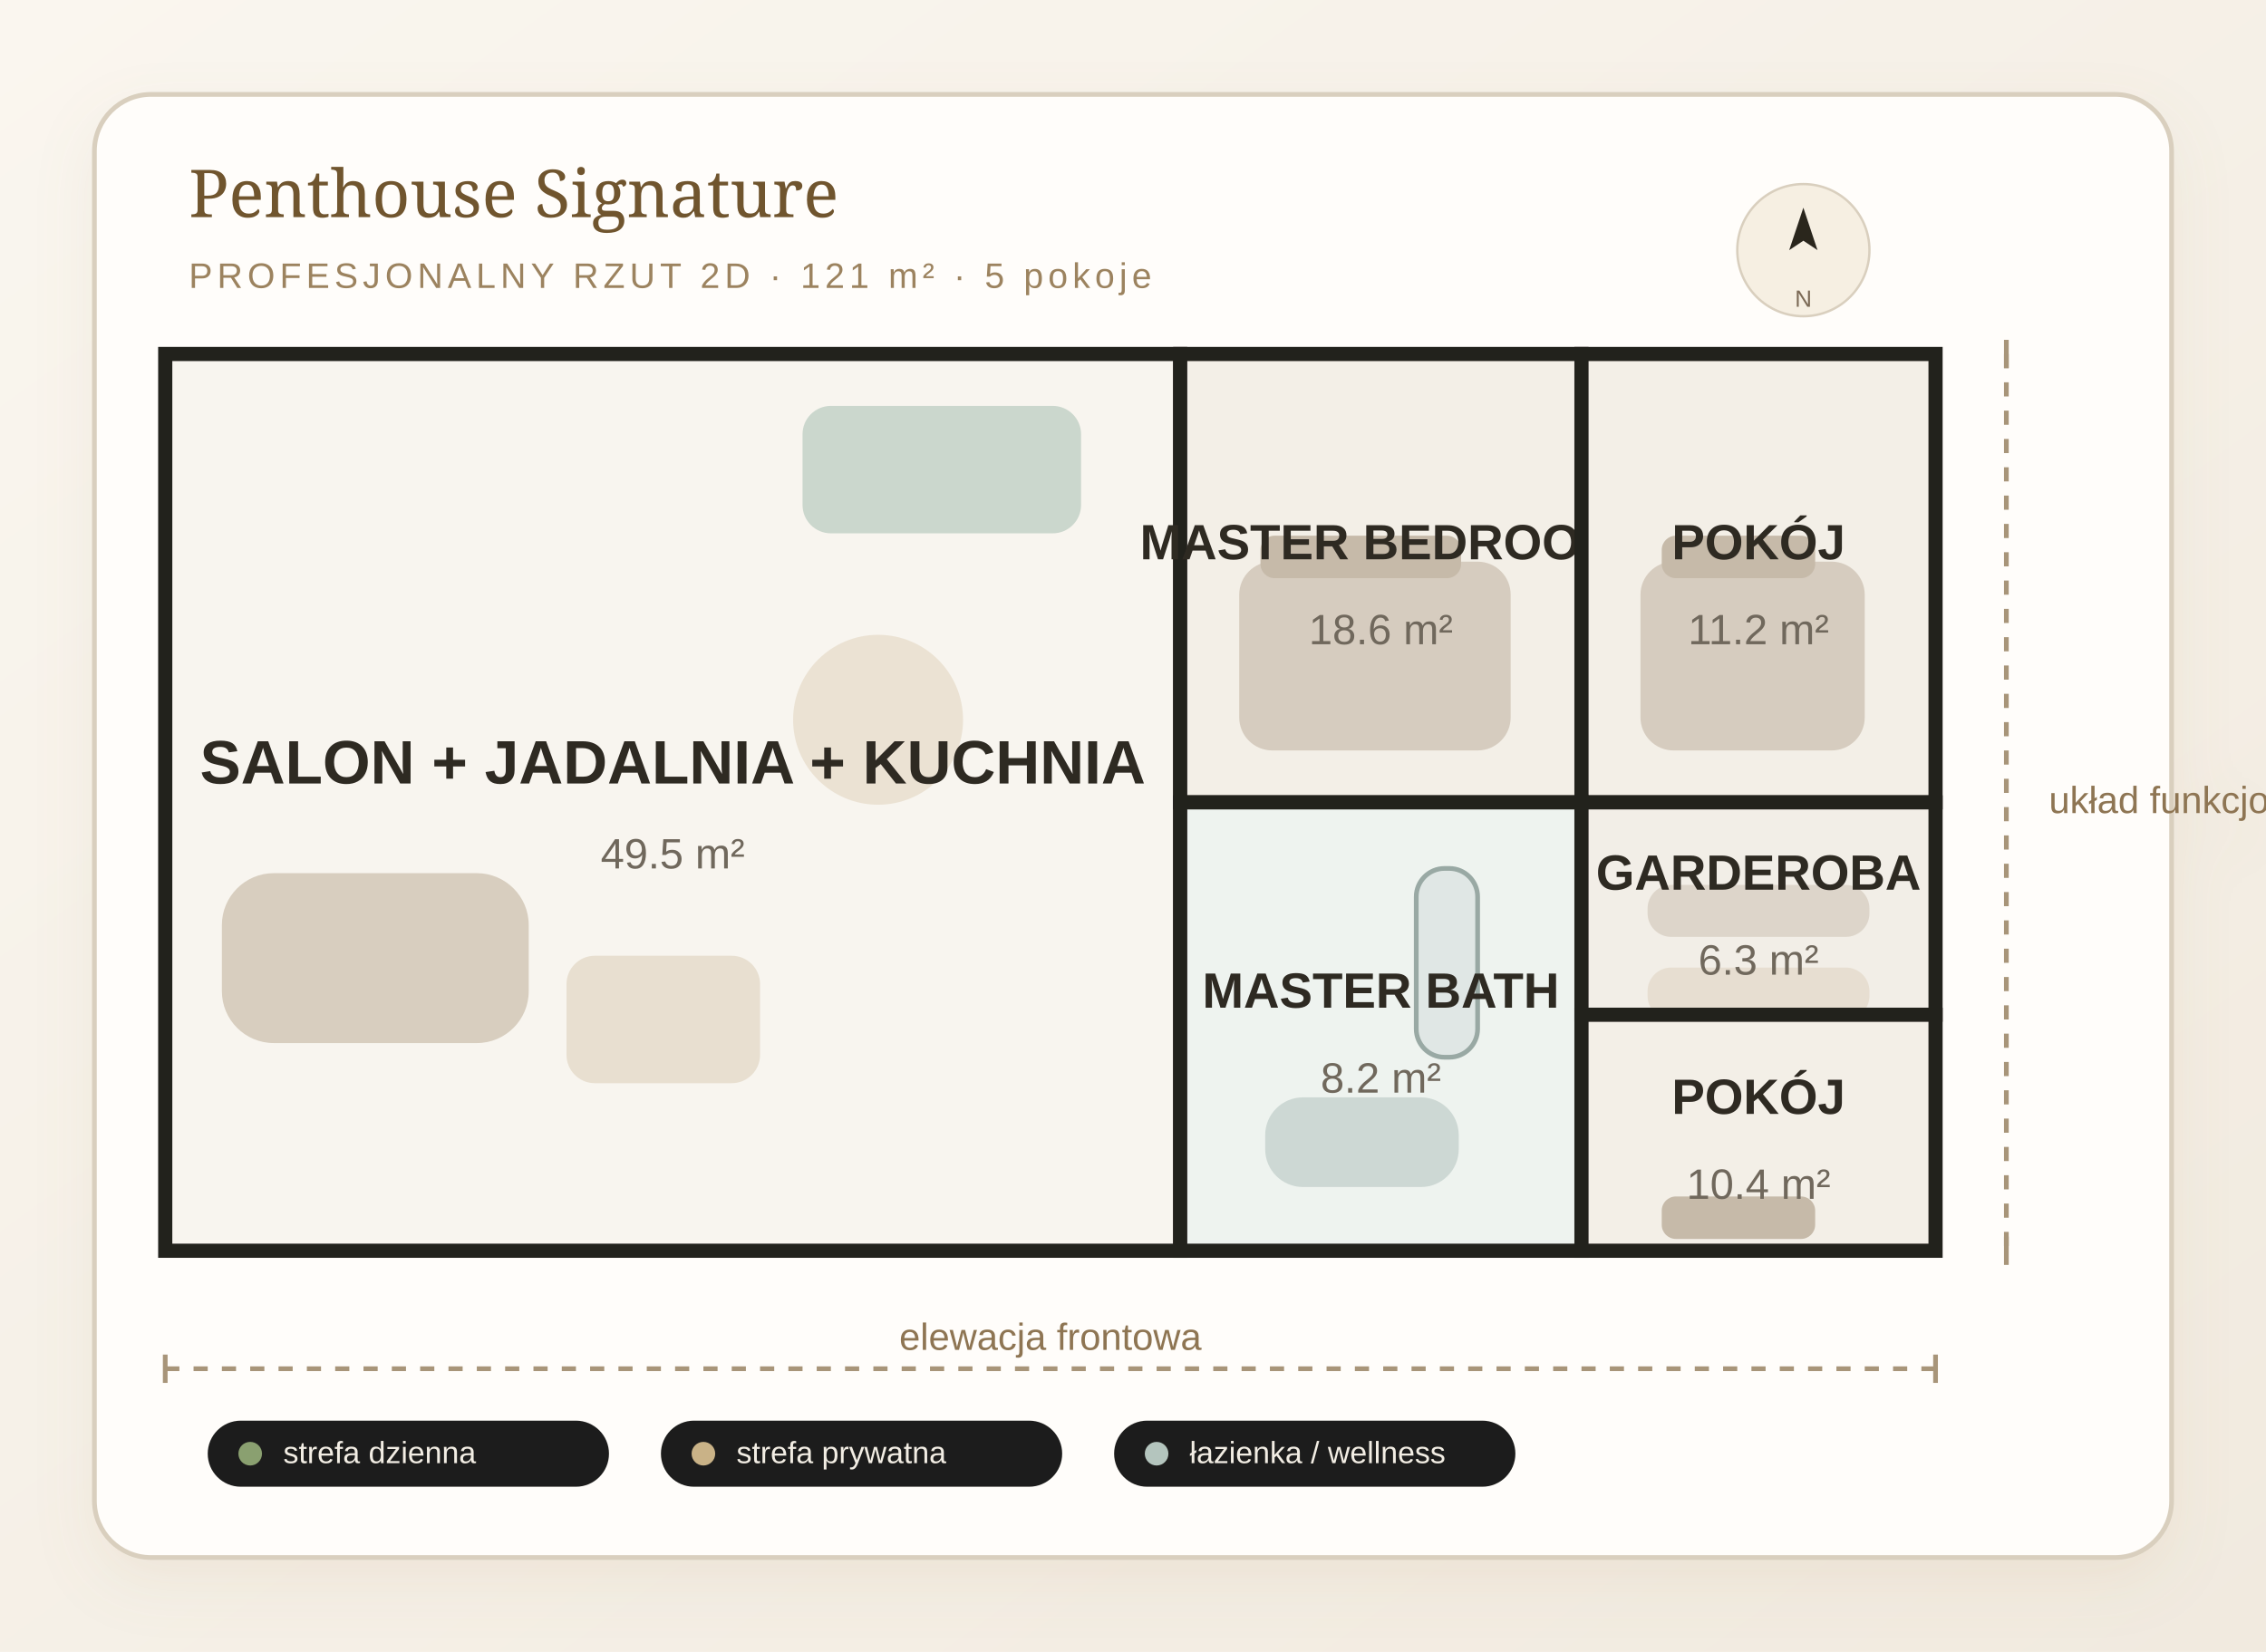
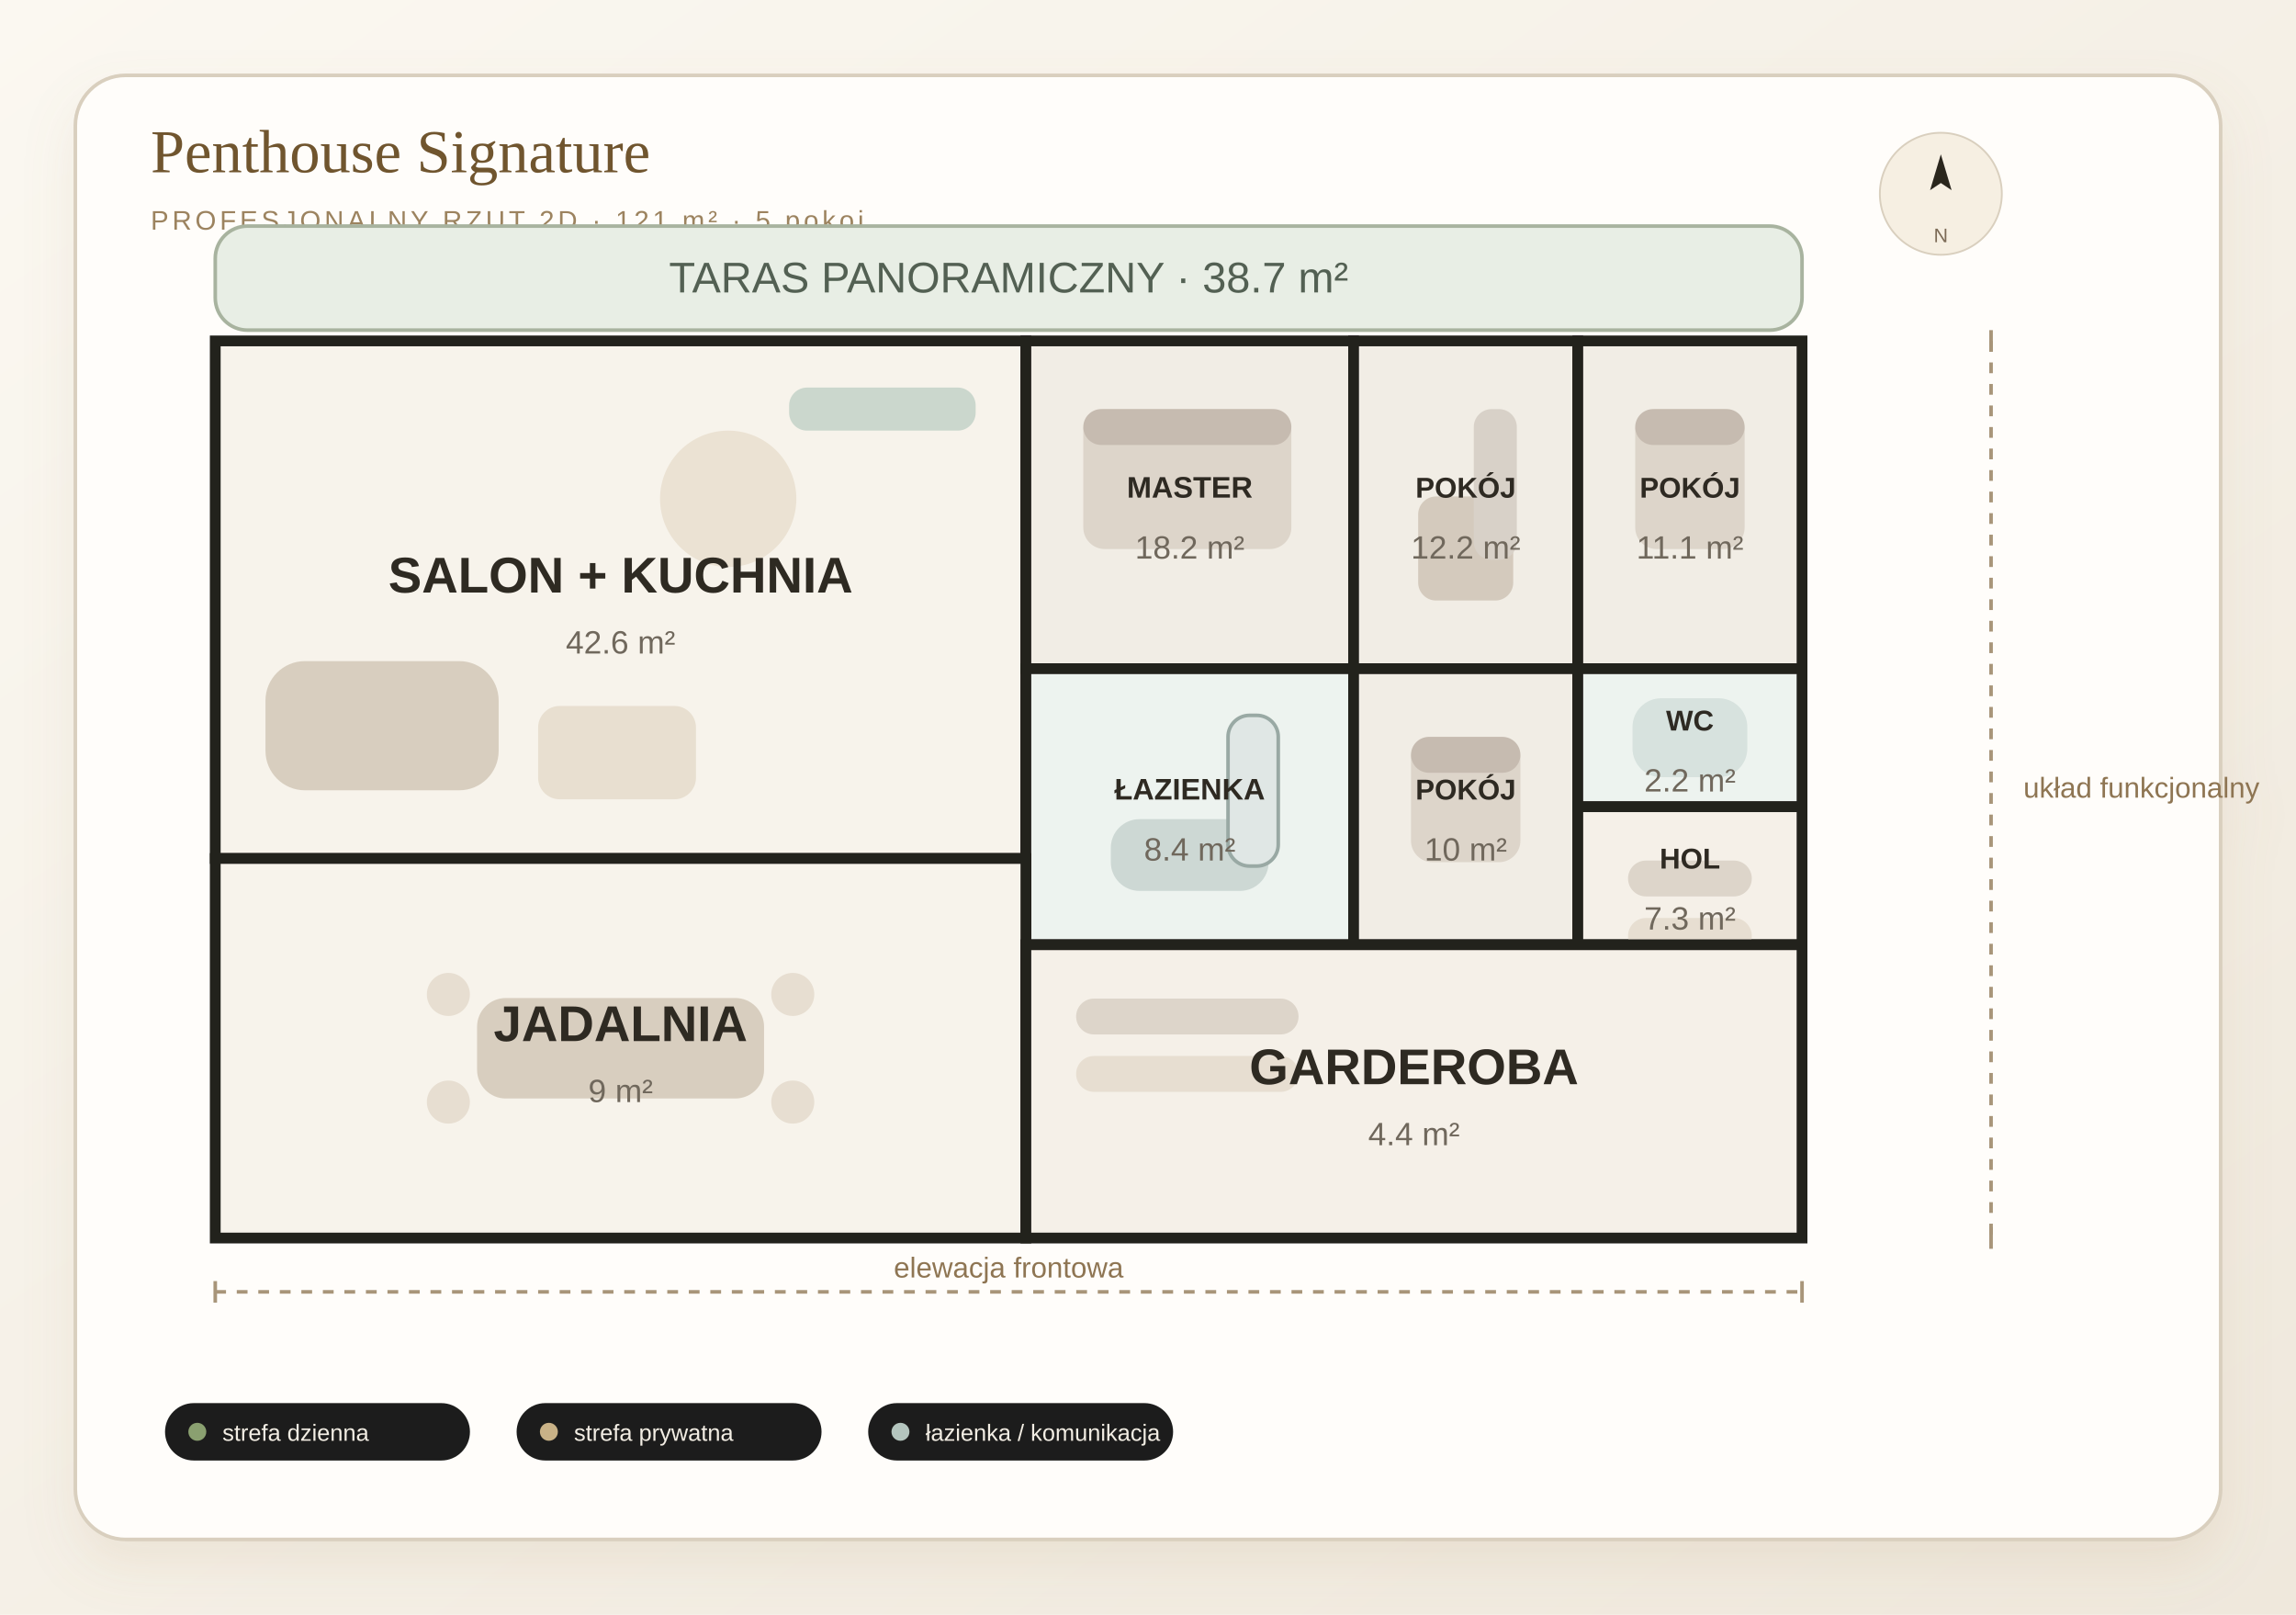
- <svg xmlns="http://www.w3.org/2000/svg" viewBox="0 0 960 700">
+ <svg xmlns="http://www.w3.org/2000/svg" viewBox="0 0 1280 900">
  <defs>
    <filter id="softShadow" x="-20%" y="-20%" width="140%" height="140%">
-       <feDropShadow dx="0" dy="10" stdDeviation="12" flood-color="#b59b74" flood-opacity="0.12" />
+       <feDropShadow dx="0" dy="14" stdDeviation="14" flood-color="#b59b74" flood-opacity="0.14" />
    </filter>
    <linearGradient id="paper" x1="0" x2="1" y1="0" y2="1">
-       <stop stop-color="#faf6ef" />
-       <stop offset="1" stop-color="#f1eadf" />
+       <stop stop-color="#fbf8f1" />
+       <stop offset="1" stop-color="#efe8dc" />
    </linearGradient>
  </defs>
  <rect width="100%" height="100%" fill="url(#paper)" />
  <g filter="url(#softShadow)">
-     <rect x="40" y="40" width="880" height="620" rx="24" fill="#fffdfa" stroke="#d9cfbe" stroke-width="2" />
-     <text x="80" y="92" font-family="Georgia" font-size="28" fill="#70552f">Penthouse Signature</text>
-     <text x="80" y="122" font-family="Arial" font-size="15" letter-spacing="2" fill="#9c835f">PROFESJONALNY RZUT 2D · 121 m² · 5 pokoje</text>
-     <g transform="translate(736 78)">
-       <circle cx="28" cy="28" r="28" fill="#f6efe2" stroke="#d9cfbe" />
-       <path d="M28 10 L34 28 L28 24 L22 28 Z" fill="#29251f" />
-       <text x="28" y="52" text-anchor="middle" font-family="Arial" font-size="10" fill="#7b6a56">N</text>
+     <rect x="42" y="42" width="1196" height="816" rx="28" fill="#fffdfa" stroke="#d9cfbe" stroke-width="2" />
+     <text x="84" y="96" font-family="Georgia, 'Times New Roman', serif" font-size="34" fill="#70552f">Penthouse Signature</text>
+     <text x="84" y="128" font-family="Arial, Helvetica, sans-serif" font-size="15" letter-spacing="2" fill="#9c835f">PROFESJONALNY RZUT 2D · 121 m² · 5 pokoi</text>
+     <g transform="translate(1048 74)">
+       <circle cx="34" cy="34" r="34" fill="#f6efe2" stroke="#d9cfbe" />
+       <path d="M34 12 L40 32 L34 28 L28 32 Z" fill="#29251f" />
+       <text x="34" y="61" text-anchor="middle" font-family="Arial, Helvetica, sans-serif" font-size="11" fill="#7b6a56">N</text>
    </g>
-     <rect x="70" y="150" width="750" height="54" rx="16" fill="#e8eee5" stroke="#a8b39f" stroke-width="2" />
-     <text x="445" y="184" text-anchor="middle" font-family="Arial" font-size="23" fill="#536153">TARAS WIDOKOWY · 38.7 m²</text>
+     <rect x="120" y="126" width="884.615" height="58" rx="18" fill="#e8eee5" stroke="#a8b39f" stroke-width="2" />
+     <text x="562.308" y="163" text-anchor="middle" font-family="Arial, Helvetica, sans-serif" font-size="24" font-weight="500" fill="#536153">TARAS PANORAMICZNY · 38.7 m²</text>
    <g>
-       <rect x="70" y="150" width="430" height="380" fill="#f8f5ef" stroke="#23201c" stroke-width="6" />
-       <rect x="94" y="370" width="130" height="72" rx="22" fill="#d8cebf" />
-       <rect x="240" y="405" width="82" height="54" rx="12" fill="#e8dfd0" />
-       <rect x="340" y="172" width="118" height="54" rx="12" fill="#cbd7cd" />
-       <circle cx="372" cy="305" r="36" fill="#ebe2d3" />
-       <text x="285" y="332" text-anchor="middle" font-family="Arial" font-size="26" font-weight="700" fill="#2f2a24">SALON + JADALNIA + KUCHNIA</text>
-       <text x="285" y="368" text-anchor="middle" font-family="Arial" font-size="18" fill="#6f675c">49.5 m²</text>
+       <rect x="120" y="190" width="451.923" height="288.462" fill="#f7f3eb" stroke="#23201c" stroke-width="6" />
+       <rect x="148" y="368.462" width="130" height="72" rx="22" fill="#d8cebf" />
+       <rect x="300" y="393.462" width="88" height="52" rx="12" fill="#e8dfd0" />
+       <circle cx="405.962" cy="278" r="38" fill="#ebe2d3" />
+       <rect x="439.923" y="216" width="104" height="24" rx="10" fill="#cbd7cd" />
+       <text x="345.962" y="330.231" text-anchor="middle" font-family="Arial, Helvetica, sans-serif" font-size="28" font-weight="700" fill="#2f2a24">SALON + KUCHNIA</text>
+       <text x="345.962" y="364.231" text-anchor="middle" font-family="Arial, Helvetica, sans-serif" font-size="18" font-weight="400" fill="#6f675c">42.6 m²</text>
    </g>
    <g>
-       <rect x="500" y="150" width="170" height="190" fill="#f3efe7" stroke="#23201c" stroke-width="6" />
-       <rect x="525" y="238" width="115" height="80" rx="14" fill="#d6ccbf" />
-       <rect x="534" y="227" width="85" height="18" rx="6" fill="#c6baa9" />
-       <text x="585" y="237" text-anchor="middle" font-family="Arial" font-size="21" font-weight="700" fill="#2f2a24">MASTER BEDROOM</text>
-       <text x="585" y="273" text-anchor="middle" font-family="Arial" font-size="18" fill="#6f675c">18.6 m²</text>
+       <rect x="571.923" y="190" width="182.692" height="182.692" fill="#f1ede5" stroke="#23201c" stroke-width="6" />
+       <rect x="603.923" y="228" width="116" height="78" rx="12" fill="#ddd5ca" />
+       <rect x="603.923" y="228" width="116" height="20" rx="10" fill="#c6bbb0" />
+       <text x="663.269" y="277.346" text-anchor="middle" font-family="Arial, Helvetica, sans-serif" font-size="16.608" font-weight="700" fill="#2f2a24">MASTER</text>
+       <text x="663.269" y="311.346" text-anchor="middle" font-family="Arial, Helvetica, sans-serif" font-size="18" font-weight="400" fill="#6f675c">18.2 m²</text>
    </g>
    <g>
-       <rect x="670" y="150" width="150" height="190" fill="#f3efe7" stroke="#23201c" stroke-width="6" />
-       <rect x="695" y="238" width="95" height="80" rx="14" fill="#d6ccbf" />
-       <rect x="704" y="227" width="65" height="18" rx="6" fill="#c6baa9" />
-       <text x="745" y="237" text-anchor="middle" font-family="Arial" font-size="21" font-weight="700" fill="#2f2a24">POKÓJ</text>
-       <text x="745" y="273" text-anchor="middle" font-family="Arial" font-size="18" fill="#6f675c">11.2 m²</text>
+       <rect x="754.615" y="190" width="125" height="182.692" fill="#f1ede5" stroke="#23201c" stroke-width="6" />
+       <rect x="790.615" y="276.692" width="53" height="58" rx="10" fill="#d4cabd" />
+       <rect x="821.615" y="228" width="24" height="84" rx="10" fill="#d8d1c8" />
+       <text x="817.115" y="277.346" text-anchor="middle" font-family="Arial, Helvetica, sans-serif" font-size="16" font-weight="700" fill="#2f2a24">POKÓJ</text>
+       <text x="817.115" y="311.346" text-anchor="middle" font-family="Arial, Helvetica, sans-serif" font-size="18" font-weight="400" fill="#6f675c">12.2 m²</text>
    </g>
    <g>
-       <rect x="500" y="340" width="170" height="190" fill="#eef3ef" stroke="#23201c" stroke-width="6" />
-       <rect x="536" y="465" width="82" height="38" rx="16" fill="#cdd8d4" />
-       <rect x="600" y="368" width="26" height="80" rx="12" fill="#e0e7e5" stroke="#99a9a4" stroke-width="2" />
-       <text x="585" y="427" text-anchor="middle" font-family="Arial" font-size="21" font-weight="700" fill="#2f2a24">MASTER BATH</text>
-       <text x="585" y="463" text-anchor="middle" font-family="Arial" font-size="18" fill="#6f675c">8.2 m²</text>
+       <rect x="879.615" y="190" width="125" height="182.692" fill="#f1ede5" stroke="#23201c" stroke-width="6" />
+       <rect x="911.615" y="228" width="61" height="78" rx="12" fill="#ddd5ca" />
+       <rect x="911.615" y="228" width="61" height="20" rx="10" fill="#c6bbb0" />
+       <text x="942.115" y="277.346" text-anchor="middle" font-family="Arial, Helvetica, sans-serif" font-size="16" font-weight="700" fill="#2f2a24">POKÓJ</text>
+       <text x="942.115" y="311.346" text-anchor="middle" font-family="Arial, Helvetica, sans-serif" font-size="18" font-weight="400" fill="#6f675c">11.1 m²</text>
    </g>
    <g>
-       <rect x="670" y="340" width="150" height="90" fill="#f2eee7" stroke="#23201c" stroke-width="6" />
-       <rect x="698" y="375" width="94" height="22" rx="10" fill="#ddd5ca" />
-       <rect x="698" y="410" width="94" height="22" rx="10" fill="#e7ded1" />
-       <text x="745" y="377" text-anchor="middle" font-family="Arial" font-size="21" font-weight="700" fill="#2f2a24">GARDEROBA</text>
-       <text x="745" y="413" text-anchor="middle" font-family="Arial" font-size="18" fill="#6f675c">6.3 m²</text>
+       <rect x="571.923" y="372.692" width="182.692" height="153.846" fill="#edf3ef" stroke="#23201c" stroke-width="6" />
+       <rect x="619.269" y="456.538" width="88" height="40" rx="16" fill="#cdd8d4" />
+       <rect x="684.615" y="398.692" width="28" height="84" rx="12" fill="#e0e7e5" stroke="#99a9a4" stroke-width="2" />
+       <text x="663.269" y="445.615" text-anchor="middle" font-family="Arial, Helvetica, sans-serif" font-size="16.608" font-weight="700" fill="#2f2a24">ŁAZIENKA</text>
+       <text x="663.269" y="479.615" text-anchor="middle" font-family="Arial, Helvetica, sans-serif" font-size="18" font-weight="400" fill="#6f675c">8.4 m²</text>
    </g>
    <g>
-       <rect x="670" y="430" width="150" height="100" fill="#f3efe7" stroke="#23201c" stroke-width="6" />
-       <rect x="695" y="518" width="95" height="-10" rx="14" fill="#d6ccbf" />
-       <rect x="704" y="507" width="65" height="18" rx="6" fill="#c6baa9" />
-       <text x="745" y="472" text-anchor="middle" font-family="Arial" font-size="21" font-weight="700" fill="#2f2a24">POKÓJ</text>
-       <text x="745" y="508" text-anchor="middle" font-family="Arial" font-size="18" fill="#6f675c">10.4 m²</text>
+       <rect x="754.615" y="372.692" width="125" height="153.846" fill="#f1ede5" stroke="#23201c" stroke-width="6" />
+       <rect x="786.615" y="410.692" width="61" height="69.846" rx="12" fill="#ddd5ca" />
+       <rect x="786.615" y="410.692" width="61" height="20" rx="10" fill="#c6bbb0" />
+       <text x="817.115" y="445.615" text-anchor="middle" font-family="Arial, Helvetica, sans-serif" font-size="16" font-weight="700" fill="#2f2a24">POKÓJ</text>
+       <text x="817.115" y="479.615" text-anchor="middle" font-family="Arial, Helvetica, sans-serif" font-size="18" font-weight="400" fill="#6f675c">10 m²</text>
    </g>
-     <line x1="70" y1="580" x2="820" y2="580" stroke="#a89579" stroke-width="2" stroke-dasharray="6 6" />
-     <line x1="70" y1="574" x2="70" y2="586" stroke="#a89579" stroke-width="2" />
-     <line x1="820" y1="574" x2="820" y2="586" stroke="#a89579" stroke-width="2" />
-     <text x="445" y="572" text-anchor="middle" dominant-baseline="auto" font-family="Arial" font-size="16" fill="#8e7552">elewacja frontowa</text>
-     <line x1="850" y1="150" x2="850" y2="530" stroke="#a89579" stroke-width="2" stroke-dasharray="6 6" />
-     <line x1="850" y1="144" x2="850" y2="156" stroke="#a89579" stroke-width="2" />
-     <line x1="850" y1="524" x2="850" y2="536" stroke="#a89579" stroke-width="2" />
-     <text x="868" y="340" text-anchor="start" dominant-baseline="middle" font-family="Arial" font-size="16" fill="#8e7552">układ funkcjonalny</text>
-     <g transform="translate(88 602)">
-       <rect width="170" height="28" rx="14" fill="#1f1f1d" />
-       <circle cx="18" cy="14" r="5" fill="#8aa070" />
-       <text x="32" y="18" font-family="Arial" font-size="13" fill="#f2ede4">strefa dzienna</text>
+     <g>
+       <rect x="879.615" y="372.692" width="125" height="76.923" fill="#edf3ef" stroke="#23201c" stroke-width="6" />
+       <rect x="910.115" y="389.154" width="64" height="44" rx="16" fill="#d7e2de" />
+       <text x="942.115" y="407.154" text-anchor="middle" font-family="Arial, Helvetica, sans-serif" font-size="16" font-weight="700" fill="#2f2a24">WC</text>
+       <text x="942.115" y="441.154" text-anchor="middle" font-family="Arial, Helvetica, sans-serif" font-size="18" font-weight="400" fill="#6f675c">2.2 m²</text>
    </g>
-     <g transform="translate(280 602)">
-       <rect width="170" height="28" rx="14" fill="#1f1f1d" />
-       <circle cx="18" cy="14" r="5" fill="#c9b287" />
-       <text x="32" y="18" font-family="Arial" font-size="13" fill="#f2ede4">strefa prywatna</text>
+     <g>
+       <rect x="879.615" y="449.615" width="125" height="76.923" fill="#f5f0e8" stroke="#23201c" stroke-width="6" />
+       <rect x="907.615" y="479.615" width="69" height="20" rx="10" fill="#ddd5ca" />
+       <rect x="907.615" y="511.615" width="69" height="20" rx="10" fill="#e7ded1" />
+       <text x="942.115" y="484.077" text-anchor="middle" font-family="Arial, Helvetica, sans-serif" font-size="16" font-weight="700" fill="#2f2a24">HOL</text>
+       <text x="942.115" y="518.077" text-anchor="middle" font-family="Arial, Helvetica, sans-serif" font-size="18" font-weight="400" fill="#6f675c">7.3 m²</text>
    </g>
-     <g transform="translate(472 602)">
-       <rect width="170" height="28" rx="14" fill="#1f1f1d" />
-       <circle cx="18" cy="14" r="5" fill="#b4c5be" />
-       <text x="32" y="18" font-family="Arial" font-size="13" fill="#f2ede4">łazienka / wellness</text>
+     <g>
+       <rect x="120" y="478.462" width="451.923" height="211.538" fill="#f7f3eb" stroke="#23201c" stroke-width="6" />
+       <rect x="265.962" y="556.231" width="160" height="56" rx="16" fill="#d8cebf" />
+       <circle cx="249.962" cy="554.231" r="12" fill="#e7ded1" />
+       <circle cx="441.962" cy="554.231" r="12" fill="#e7ded1" />
+       <circle cx="249.962" cy="614.231" r="12" fill="#e7ded1" />
+       <circle cx="441.962" cy="614.231" r="12" fill="#e7ded1" />
+       <text x="345.962" y="580.231" text-anchor="middle" font-family="Arial, Helvetica, sans-serif" font-size="28" font-weight="700" fill="#2f2a24">JADALNIA</text>
+       <text x="345.962" y="614.231" text-anchor="middle" font-family="Arial, Helvetica, sans-serif" font-size="18" font-weight="400" fill="#6f675c">9 m²</text>
+     </g>
+     <g>
+       <rect x="571.923" y="526.538" width="432.692" height="163.462" fill="#f5f0e8" stroke="#23201c" stroke-width="6" />
+       <rect x="599.923" y="556.538" width="124" height="20" rx="10" fill="#ddd5ca" />
+       <rect x="599.923" y="588.538" width="124" height="20" rx="10" fill="#e7ded1" />
+       <text x="788.269" y="604.269" text-anchor="middle" font-family="Arial, Helvetica, sans-serif" font-size="28" font-weight="700" fill="#2f2a24">GARDEROBA</text>
+       <text x="788.269" y="638.269" text-anchor="middle" font-family="Arial, Helvetica, sans-serif" font-size="18" font-weight="400" fill="#6f675c">4.4 m²</text>
+     </g>
+     <line x1="120" y1="720" x2="1004.615" y2="720" stroke="#a89579" stroke-width="2" stroke-dasharray="6 6" />
+     <line x1="120" y1="714" x2="120" y2="726" stroke="#a89579" stroke-width="2" />
+     <line x1="1004.615" y1="714" x2="1004.615" y2="726" stroke="#a89579" stroke-width="2" />
+     <text x="562.308" y="712" text-anchor="middle" font-family="Arial, Helvetica, sans-serif" font-size="16" fill="#8e7552">elewacja frontowa</text>
+     <line x1="1110" y1="190" x2="1110" y2="690" stroke="#a89579" stroke-width="2" stroke-dasharray="6 6" />
+     <line x1="1110" y1="184" x2="1110" y2="196" stroke="#a89579" stroke-width="2" />
+     <line x1="1110" y1="684" x2="1110" y2="696" stroke="#a89579" stroke-width="2" />
+     <text x="1128" y="440" dominant-baseline="middle" font-family="Arial, Helvetica, sans-serif" font-size="16" fill="#8e7552">układ funkcjonalny</text>
+     <g transform="translate(92 782)">
+       <rect width="170" height="32" rx="16" fill="#1f1f1d" />
+       <circle cx="18" cy="16" r="5" fill="#8aa070" />
+       <text x="32" y="21" font-family="Arial, Helvetica, sans-serif" font-size="13" fill="#f2ede4">strefa dzienna</text>
+     </g>
+     <g transform="translate(288 782)">
+       <rect width="170" height="32" rx="16" fill="#1f1f1d" />
+       <circle cx="18" cy="16" r="5" fill="#c9b287" />
+       <text x="32" y="21" font-family="Arial, Helvetica, sans-serif" font-size="13" fill="#f2ede4">strefa prywatna</text>
+     </g>
+     <g transform="translate(484 782)">
+       <rect width="170" height="32" rx="16" fill="#1f1f1d" />
+       <circle cx="18" cy="16" r="5" fill="#b4c5be" />
+       <text x="32" y="21" font-family="Arial, Helvetica, sans-serif" font-size="13" fill="#f2ede4">łazienka / komunikacja</text>
    </g>
  </g>
</svg>
